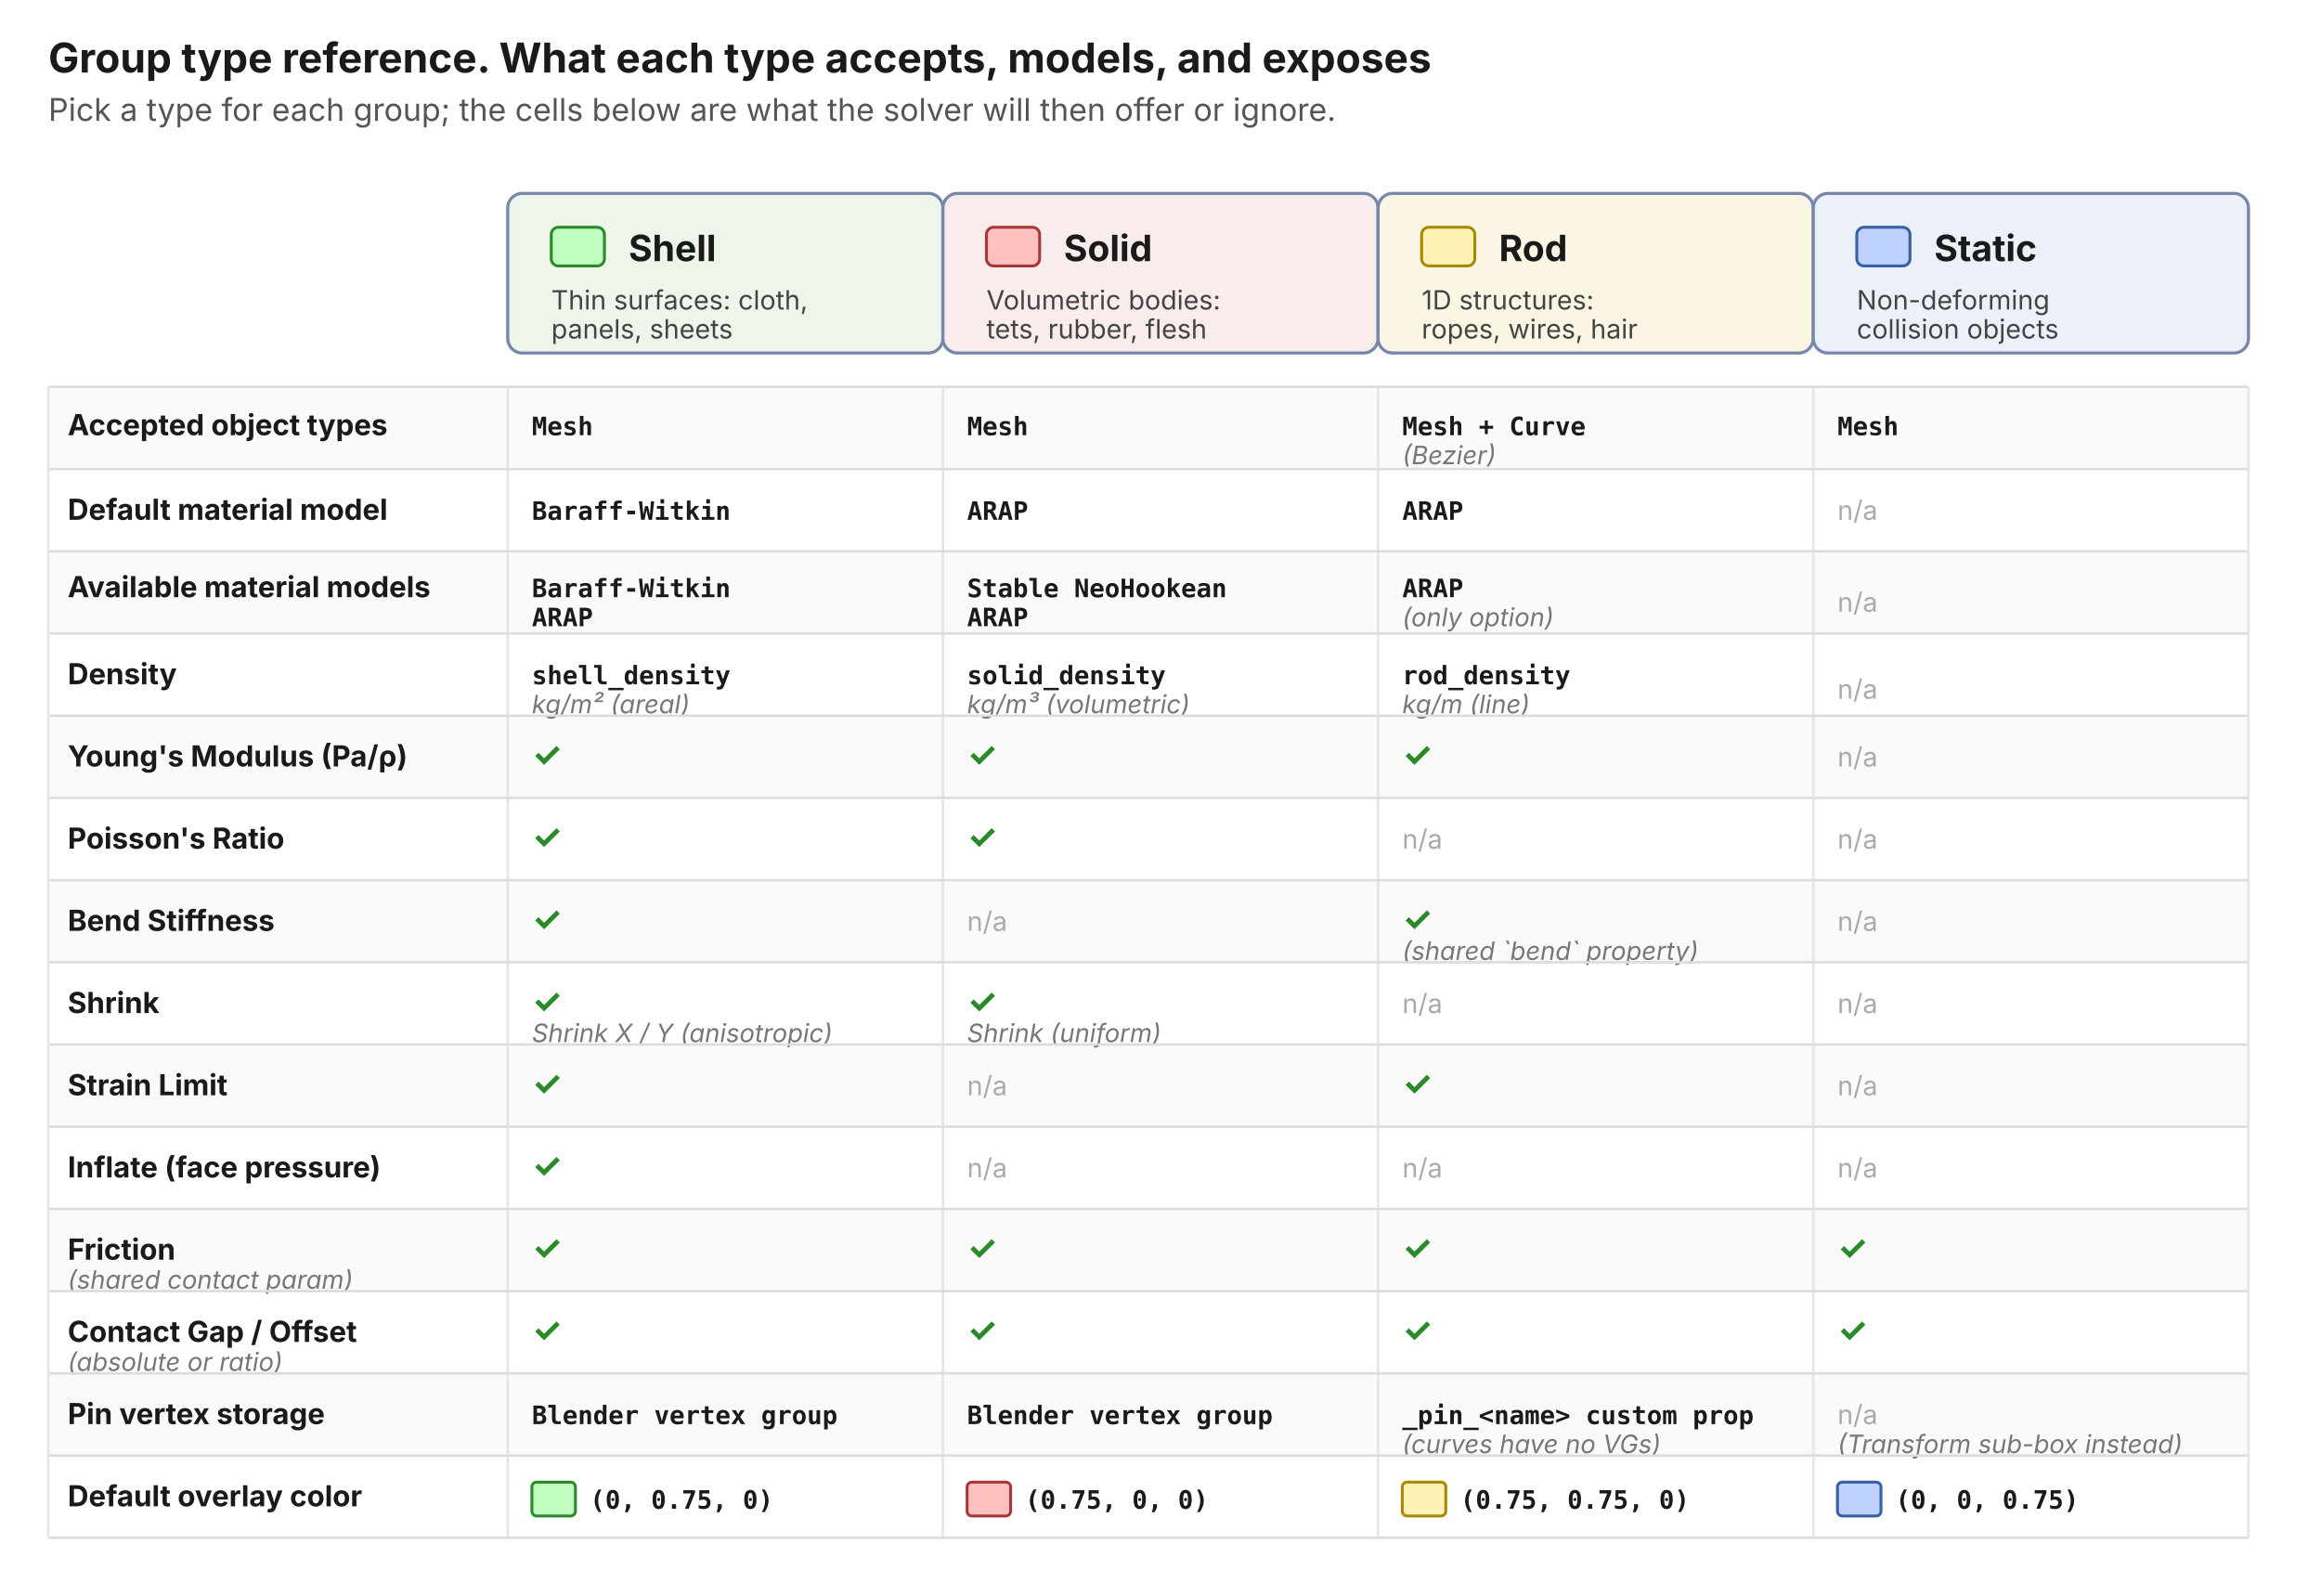
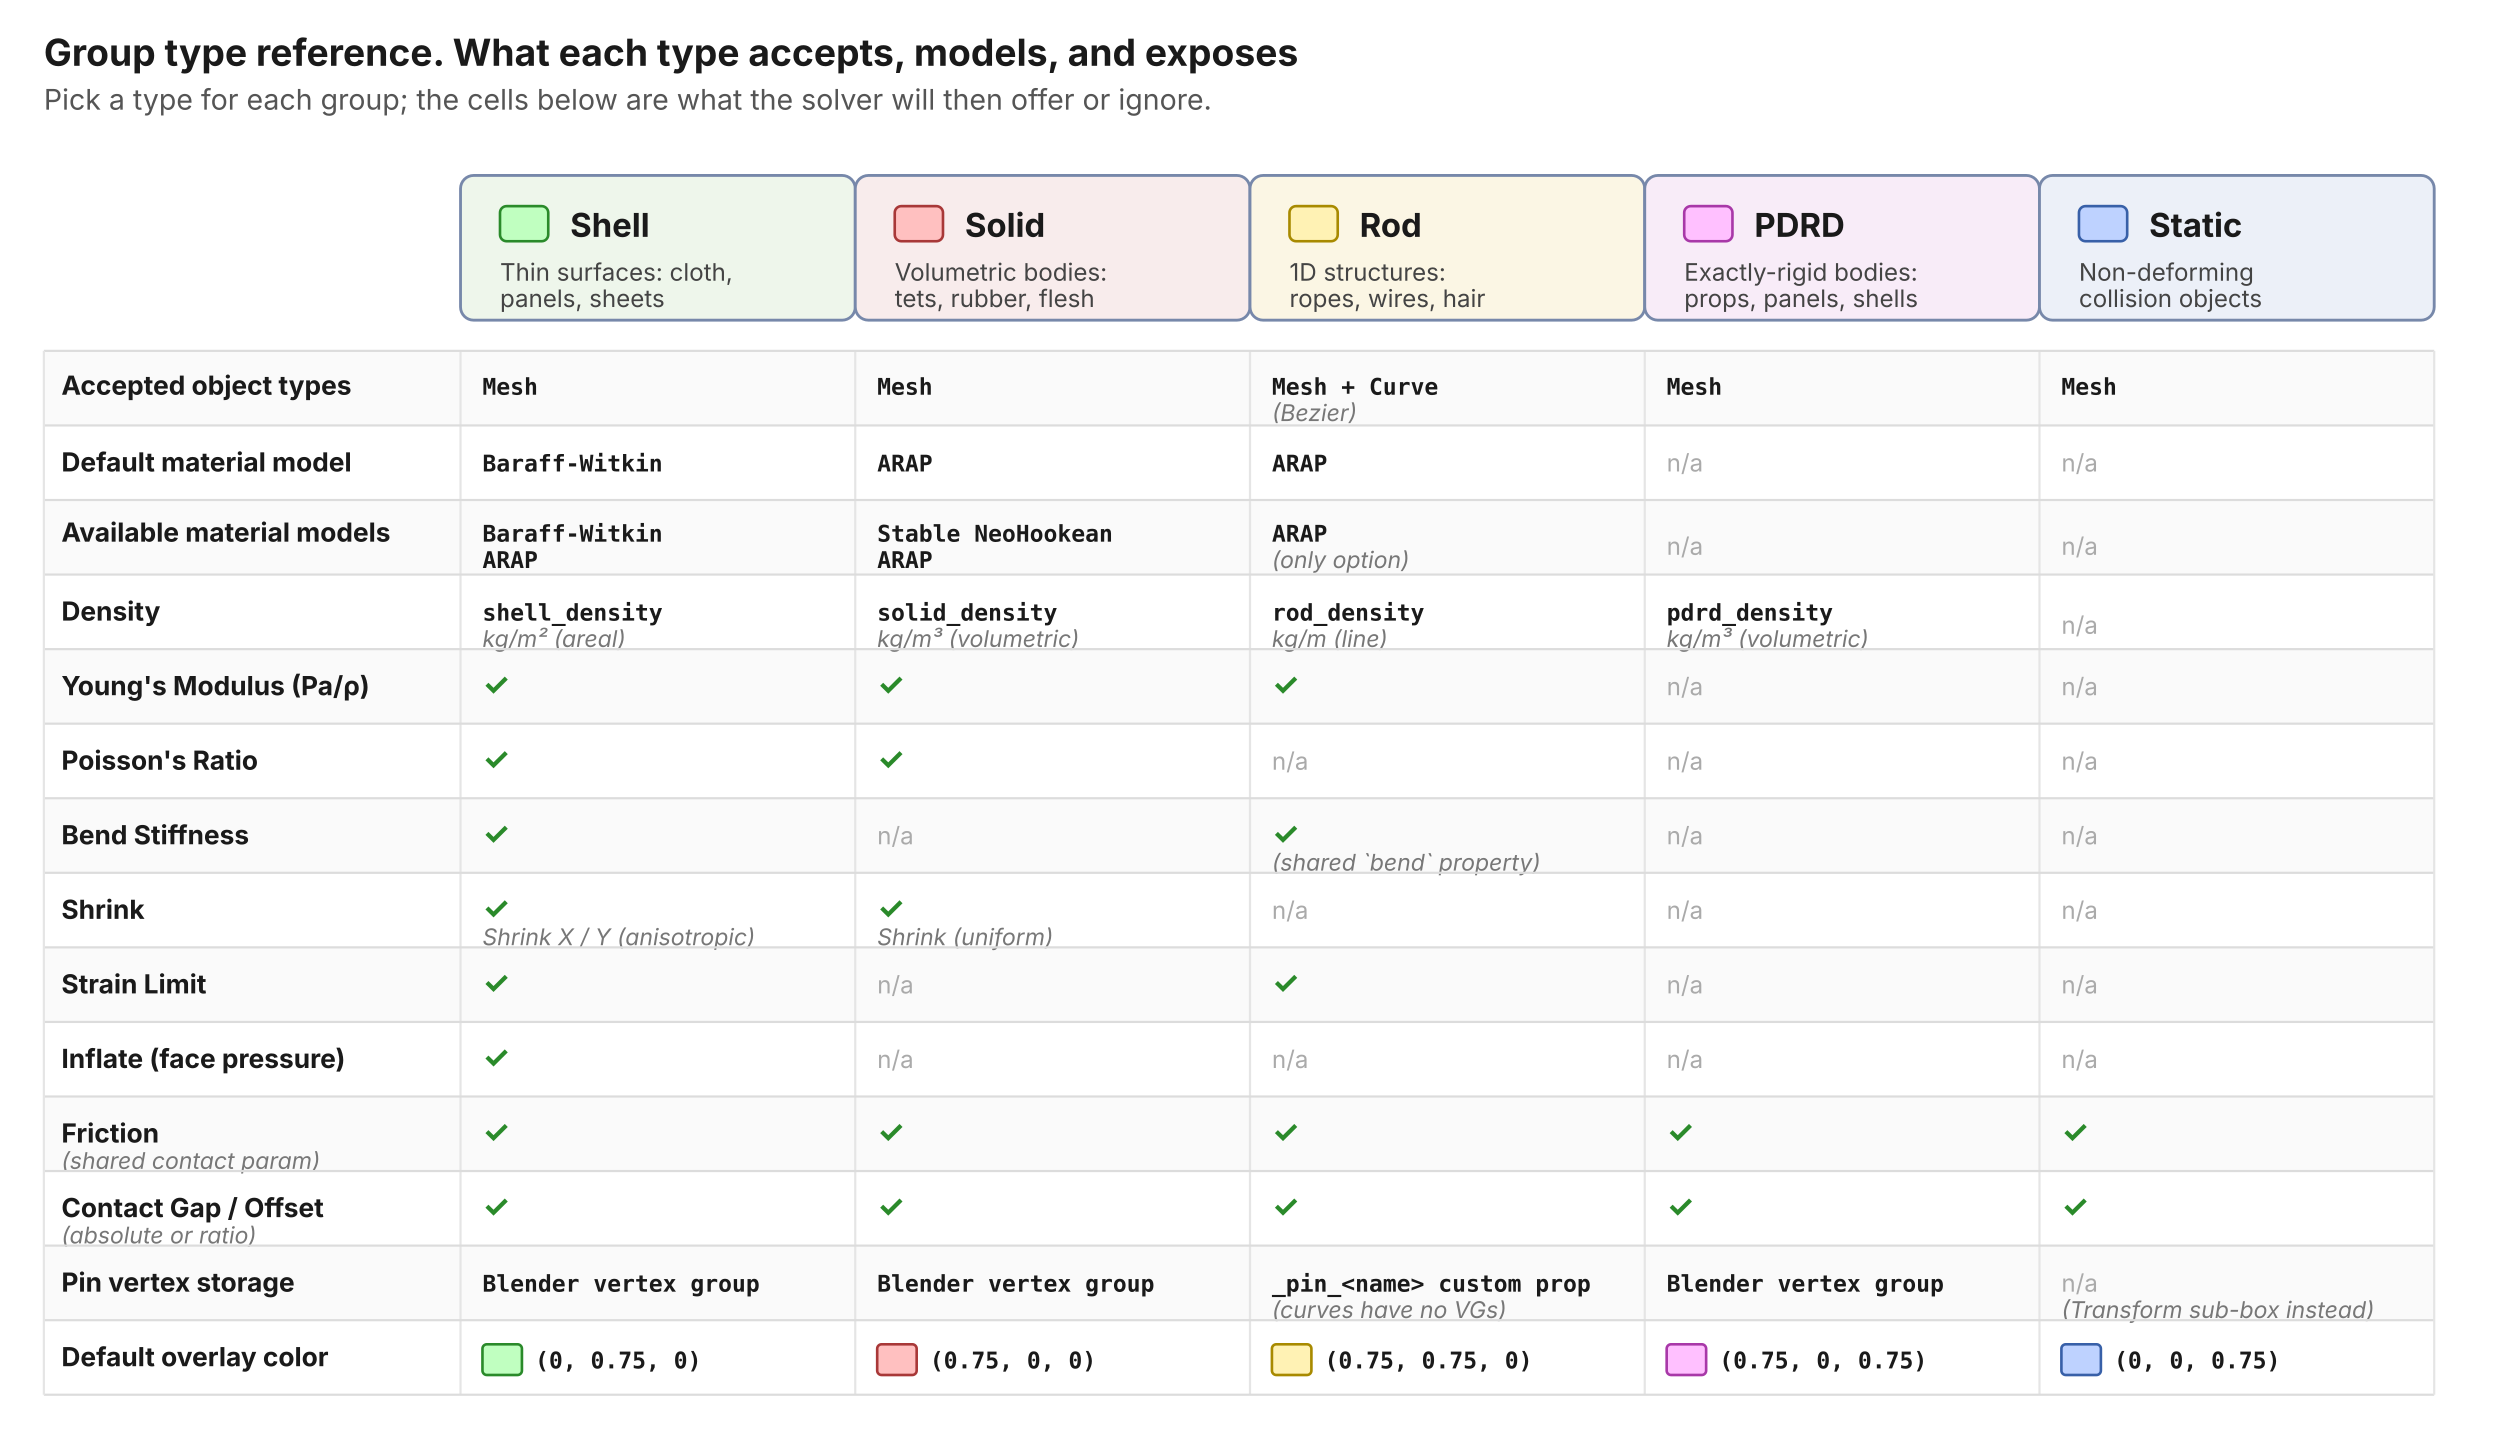
- <svg xmlns="http://www.w3.org/2000/svg" viewBox="0 0 960 660" role="img" aria-label="Group type reference matrix: Shell, Solid, Rod, and Static columns showing accepted object types, material models, relevant material parameters, pin storage, and default overlay color for each type">
+ <svg xmlns="http://www.w3.org/2000/svg" viewBox="0 0 1140 660" role="img" aria-label="Group type reference matrix: Shell, Solid, Rod, PDRD, and Static columns showing accepted object types, material models, relevant material parameters, pin storage, and default overlay color for each type">
  <defs>
    <pattern id="stripe-shell" patternUnits="userSpaceOnUse" width="4" height="4">
      <rect width="4" height="4" fill="#f6fbf4" />
    </pattern>
  </defs>
  <style>
    .title       { font: 700 17px -apple-system, BlinkMacSystemFont, "Segoe UI", sans-serif; fill: #1a1a1a; }
    .sub         { font: 13px -apple-system, sans-serif; fill: #555; }

    .row-lbl     { font: 700 12px -apple-system, sans-serif; fill: #1a1a1a; }
    .row-sub     { font: italic 10.5px -apple-system, sans-serif; fill: #777; }

    .col-hdr-box { stroke: #7788aa; stroke-width: 1.3; }
    .col-hdr     { font: 700 15px -apple-system, sans-serif; fill: #1a1a1a; }
    .col-sub     { font: 11px -apple-system, sans-serif; fill: #444; }

    .cell        { font: 11px -apple-system, sans-serif; fill: #1a1a1a; }
    .cell-mono   { font: 600 10.5px "Menlo", "Consolas", monospace; fill: #1a1a1a; }
    .cell-muted  { font: 11px -apple-system, sans-serif; fill: #aaa; }
    .check       { font: 700 14px -apple-system, sans-serif; fill: #2a8a2a; }

    .grid-h      { stroke: #dcdcdc; stroke-width: 1; }
    .grid-v      { stroke: #e5e5e5; stroke-width: 1; }
    .band        { fill: #fafafa; }

    .sw-shell    { fill: rgb(192, 255, 192); stroke: #2a8a2a; stroke-width: 1.2; }
    .sw-solid    { fill: rgb(255, 192, 192); stroke: #a83838; stroke-width: 1.2; }
    .sw-rod      { fill: rgb(255, 242, 180); stroke: #a88a00; stroke-width: 1.2; }
+     .sw-pdrd     { fill: rgb(255, 192, 255); stroke: #a838a8; stroke-width: 1.2; }
    .sw-static   { fill: rgb(190, 210, 255); stroke: #3860a8; stroke-width: 1.2; }

    .hdr-shell   { fill: #eef6eb; }
    .hdr-solid   { fill: #f8ecec; }
    .hdr-rod     { fill: #fbf6e4; }
+     .hdr-pdrd    { fill: #f8ecf8; }
    .hdr-static  { fill: #ecf0f8; }
  </style>
  <text x="20" y="30" class="title">Group type reference. What each type accepts, models, and exposes</text>
  <text x="20" y="50" class="sub">Pick a type for each group; the cells below are what the solver will then offer or ignore.</text>
  <rect x="210" y="80" width="180" height="66" class="hdr-shell col-hdr-box" rx="6" />
  <rect x="390" y="80" width="180" height="66" class="hdr-solid col-hdr-box" rx="6" />
  <rect x="570" y="80" width="180" height="66" class="hdr-rod col-hdr-box" rx="6" />
-   <rect x="750" y="80" width="180" height="66" class="hdr-static col-hdr-box" rx="6" />
+   <rect x="750" y="80" width="180" height="66" class="hdr-pdrd col-hdr-box" rx="6" />
+   <rect x="930" y="80" width="180" height="66" class="hdr-static col-hdr-box" rx="6" />
  <rect x="228" y="94" width="22" height="16" rx="3" class="sw-shell" />
  <text x="260" y="108" class="col-hdr">Shell</text>
  <text x="228" y="128" class="col-sub">Thin surfaces: cloth,</text>
  <text x="228" y="140" class="col-sub">panels, sheets</text>
  <rect x="408" y="94" width="22" height="16" rx="3" class="sw-solid" />
  <text x="440" y="108" class="col-hdr">Solid</text>
  <text x="408" y="128" class="col-sub">Volumetric bodies:</text>
  <text x="408" y="140" class="col-sub">tets, rubber, flesh</text>
  <rect x="588" y="94" width="22" height="16" rx="3" class="sw-rod" />
  <text x="620" y="108" class="col-hdr">Rod</text>
  <text x="588" y="128" class="col-sub">1D structures:</text>
  <text x="588" y="140" class="col-sub">ropes, wires, hair</text>
-   <rect x="768" y="94" width="22" height="16" rx="3" class="sw-static" />
-   <text x="800" y="108" class="col-hdr">Static</text>
-   <text x="768" y="128" class="col-sub">Non-deforming</text>
-   <text x="768" y="140" class="col-sub">collision objects</text>
-   <rect x="20" y="160" width="910" height="34" class="band" />
-   <rect x="20" y="228" width="910" height="34" class="band" />
-   <rect x="20" y="296" width="910" height="34" class="band" />
-   <rect x="20" y="364" width="910" height="34" class="band" />
-   <rect x="20" y="432" width="910" height="34" class="band" />
-   <rect x="20" y="500" width="910" height="34" class="band" />
-   <rect x="20" y="568" width="910" height="34" class="band" />
+   <rect x="768" y="94" width="22" height="16" rx="3" class="sw-pdrd" />
+   <text x="800" y="108" class="col-hdr">PDRD</text>
+   <text x="768" y="128" class="col-sub">Exactly-rigid bodies:</text>
+   <text x="768" y="140" class="col-sub">props, panels, shells</text>
+   <rect x="948" y="94" width="22" height="16" rx="3" class="sw-static" />
+   <text x="980" y="108" class="col-hdr">Static</text>
+   <text x="948" y="128" class="col-sub">Non-deforming</text>
+   <text x="948" y="140" class="col-sub">collision objects</text>
+   <rect x="20" y="160" width="1090" height="34" class="band" />
+   <rect x="20" y="228" width="1090" height="34" class="band" />
+   <rect x="20" y="296" width="1090" height="34" class="band" />
+   <rect x="20" y="364" width="1090" height="34" class="band" />
+   <rect x="20" y="432" width="1090" height="34" class="band" />
+   <rect x="20" y="500" width="1090" height="34" class="band" />
+   <rect x="20" y="568" width="1090" height="34" class="band" />
  <line x1="210" y1="160" x2="210" y2="636" class="grid-v" />
  <line x1="390" y1="160" x2="390" y2="636" class="grid-v" />
  <line x1="570" y1="160" x2="570" y2="636" class="grid-v" />
  <line x1="750" y1="160" x2="750" y2="636" class="grid-v" />
+   <line x1="930" y1="160" x2="930" y2="636" class="grid-v" />
  <text x="28" y="180" class="row-lbl">Accepted object types</text>
  <text x="220" y="180" class="cell-mono">Mesh</text>
  <text x="400" y="180" class="cell-mono">Mesh</text>
  <text x="580" y="180" class="cell-mono">Mesh + Curve</text>
  <text x="580" y="192" class="row-sub">(Bezier)</text>
  <text x="760" y="180" class="cell-mono">Mesh</text>
-   <line x1="20" y1="194" x2="930" y2="194" class="grid-h" />
+   <text x="940" y="180" class="cell-mono">Mesh</text>
+   <line x1="20" y1="194" x2="1110" y2="194" class="grid-h" />
  <text x="28" y="215" class="row-lbl">Default material model</text>
  <text x="220" y="215" class="cell-mono">Baraff-Witkin</text>
  <text x="400" y="215" class="cell-mono">ARAP</text>
  <text x="580" y="215" class="cell-mono">ARAP</text>
  <text x="760" y="215" class="cell-muted">n/a</text>
-   <line x1="20" y1="228" x2="930" y2="228" class="grid-h" />
+   <text x="940" y="215" class="cell-muted">n/a</text>
+   <line x1="20" y1="228" x2="1110" y2="228" class="grid-h" />
  <text x="28" y="247" class="row-lbl">Available material models</text>
  <text x="220" y="247" class="cell-mono">Baraff-Witkin</text>
  <text x="220" y="259" class="cell-mono">ARAP</text>
  <text x="400" y="247" class="cell-mono">Stable NeoHookean</text>
  <text x="400" y="259" class="cell-mono">ARAP</text>
  <text x="580" y="247" class="cell-mono">ARAP</text>
  <text x="580" y="259" class="row-sub">(only option)</text>
  <text x="760" y="253" class="cell-muted">n/a</text>
-   <line x1="20" y1="262" x2="930" y2="262" class="grid-h" />
+   <text x="940" y="253" class="cell-muted">n/a</text>
+   <line x1="20" y1="262" x2="1110" y2="262" class="grid-h" />
  <text x="28" y="283" class="row-lbl">Density</text>
  <text x="220" y="283" class="cell-mono">shell_density</text>
  <text x="220" y="295" class="row-sub">kg/m² (areal)</text>
  <text x="400" y="283" class="cell-mono">solid_density</text>
  <text x="400" y="295" class="row-sub">kg/m³ (volumetric)</text>
  <text x="580" y="283" class="cell-mono">rod_density</text>
  <text x="580" y="295" class="row-sub">kg/m (line)</text>
-   <text x="760" y="289" class="cell-muted">n/a</text>
-   <line x1="20" y1="296" x2="930" y2="296" class="grid-h" />
+   <text x="760" y="283" class="cell-mono">pdrd_density</text>
+   <text x="760" y="295" class="row-sub">kg/m³ (volumetric)</text>
+   <text x="940" y="289" class="cell-muted">n/a</text>
+   <line x1="20" y1="296" x2="1110" y2="296" class="grid-h" />
  <text x="28" y="317" class="row-lbl">Young's Modulus (Pa/ρ)</text>
  <text x="220" y="317" class="check">✓</text>
  <text x="400" y="317" class="check">✓</text>
  <text x="580" y="317" class="check">✓</text>
  <text x="760" y="317" class="cell-muted">n/a</text>
-   <line x1="20" y1="330" x2="930" y2="330" class="grid-h" />
+   <text x="940" y="317" class="cell-muted">n/a</text>
+   <line x1="20" y1="330" x2="1110" y2="330" class="grid-h" />
  <text x="28" y="351" class="row-lbl">Poisson's Ratio</text>
  <text x="220" y="351" class="check">✓</text>
  <text x="400" y="351" class="check">✓</text>
  <text x="580" y="351" class="cell-muted">n/a</text>
  <text x="760" y="351" class="cell-muted">n/a</text>
-   <line x1="20" y1="364" x2="930" y2="364" class="grid-h" />
+   <text x="940" y="351" class="cell-muted">n/a</text>
+   <line x1="20" y1="364" x2="1110" y2="364" class="grid-h" />
  <text x="28" y="385" class="row-lbl">Bend Stiffness</text>
  <text x="220" y="385" class="check">✓</text>
  <text x="400" y="385" class="cell-muted">n/a</text>
  <text x="580" y="385" class="check">✓</text>
  <text x="580" y="397" class="row-sub">(shared `bend` property)</text>
  <text x="760" y="385" class="cell-muted">n/a</text>
-   <line x1="20" y1="398" x2="930" y2="398" class="grid-h" />
+   <text x="940" y="385" class="cell-muted">n/a</text>
+   <line x1="20" y1="398" x2="1110" y2="398" class="grid-h" />
  <text x="28" y="419" class="row-lbl">Shrink</text>
  <text x="220" y="419" class="check">✓</text>
  <text x="220" y="431" class="row-sub">Shrink X / Y (anisotropic)</text>
  <text x="400" y="419" class="check">✓</text>
  <text x="400" y="431" class="row-sub">Shrink (uniform)</text>
  <text x="580" y="419" class="cell-muted">n/a</text>
  <text x="760" y="419" class="cell-muted">n/a</text>
-   <line x1="20" y1="432" x2="930" y2="432" class="grid-h" />
+   <text x="940" y="419" class="cell-muted">n/a</text>
+   <line x1="20" y1="432" x2="1110" y2="432" class="grid-h" />
  <text x="28" y="453" class="row-lbl">Strain Limit</text>
  <text x="220" y="453" class="check">✓</text>
  <text x="400" y="453" class="cell-muted">n/a</text>
  <text x="580" y="453" class="check">✓</text>
  <text x="760" y="453" class="cell-muted">n/a</text>
-   <line x1="20" y1="466" x2="930" y2="466" class="grid-h" />
+   <text x="940" y="453" class="cell-muted">n/a</text>
+   <line x1="20" y1="466" x2="1110" y2="466" class="grid-h" />
  <text x="28" y="487" class="row-lbl">Inflate (face pressure)</text>
  <text x="220" y="487" class="check">✓</text>
  <text x="400" y="487" class="cell-muted">n/a</text>
  <text x="580" y="487" class="cell-muted">n/a</text>
  <text x="760" y="487" class="cell-muted">n/a</text>
-   <line x1="20" y1="500" x2="930" y2="500" class="grid-h" />
+   <text x="940" y="487" class="cell-muted">n/a</text>
+   <line x1="20" y1="500" x2="1110" y2="500" class="grid-h" />
  <text x="28" y="521" class="row-lbl">Friction</text>
  <text x="28" y="533" class="row-sub">(shared contact param)</text>
  <text x="220" y="521" class="check">✓</text>
  <text x="400" y="521" class="check">✓</text>
  <text x="580" y="521" class="check">✓</text>
  <text x="760" y="521" class="check">✓</text>
-   <line x1="20" y1="534" x2="930" y2="534" class="grid-h" />
+   <text x="940" y="521" class="check">✓</text>
+   <line x1="20" y1="534" x2="1110" y2="534" class="grid-h" />
  <text x="28" y="555" class="row-lbl">Contact Gap / Offset</text>
  <text x="28" y="567" class="row-sub">(absolute or ratio)</text>
  <text x="220" y="555" class="check">✓</text>
  <text x="400" y="555" class="check">✓</text>
  <text x="580" y="555" class="check">✓</text>
  <text x="760" y="555" class="check">✓</text>
-   <line x1="20" y1="568" x2="930" y2="568" class="grid-h" />
+   <text x="940" y="555" class="check">✓</text>
+   <line x1="20" y1="568" x2="1110" y2="568" class="grid-h" />
  <text x="28" y="589" class="row-lbl">Pin vertex storage</text>
  <text x="220" y="589" class="cell-mono">Blender vertex group</text>
  <text x="400" y="589" class="cell-mono">Blender vertex group</text>
  <text x="580" y="589" class="cell-mono">_pin_&lt;name&gt; custom prop</text>
  <text x="580" y="601" class="row-sub">(curves have no VGs)</text>
-   <text x="760" y="589" class="cell-muted">n/a</text>
-   <text x="760" y="601" class="row-sub">(Transform sub-box instead)</text>
-   <line x1="20" y1="602" x2="930" y2="602" class="grid-h" />
+   <text x="760" y="589" class="cell-mono">Blender vertex group</text>
+   <text x="940" y="589" class="cell-muted">n/a</text>
+   <text x="940" y="601" class="row-sub">(Transform sub-box instead)</text>
+   <line x1="20" y1="602" x2="1110" y2="602" class="grid-h" />
  <text x="28" y="623" class="row-lbl">Default overlay color</text>
  <rect x="220" y="613" width="18" height="14" rx="2" class="sw-shell" />
  <text x="244" y="624" class="cell-mono">(0, 0.75, 0)</text>
  <rect x="400" y="613" width="18" height="14" rx="2" class="sw-solid" />
  <text x="424" y="624" class="cell-mono">(0.75, 0, 0)</text>
  <rect x="580" y="613" width="18" height="14" rx="2" class="sw-rod" />
  <text x="604" y="624" class="cell-mono">(0.75, 0.75, 0)</text>
-   <rect x="760" y="613" width="18" height="14" rx="2" class="sw-static" />
-   <text x="784" y="624" class="cell-mono">(0, 0, 0.75)</text>
-   <line x1="20" y1="636" x2="930" y2="636" class="grid-h" />
-   <line x1="20" y1="160" x2="930" y2="160" class="grid-h" />
+   <rect x="760" y="613" width="18" height="14" rx="2" class="sw-pdrd" />
+   <text x="784" y="624" class="cell-mono">(0.75, 0, 0.75)</text>
+   <rect x="940" y="613" width="18" height="14" rx="2" class="sw-static" />
+   <text x="964" y="624" class="cell-mono">(0, 0, 0.75)</text>
+   <line x1="20" y1="636" x2="1110" y2="636" class="grid-h" />
+   <line x1="20" y1="160" x2="1110" y2="160" class="grid-h" />
  <line x1="20" y1="160" x2="20" y2="636" class="grid-v" />
-   <line x1="930" y1="160" x2="930" y2="636" class="grid-v" />
+   <line x1="1110" y1="160" x2="1110" y2="636" class="grid-v" />
</svg>
